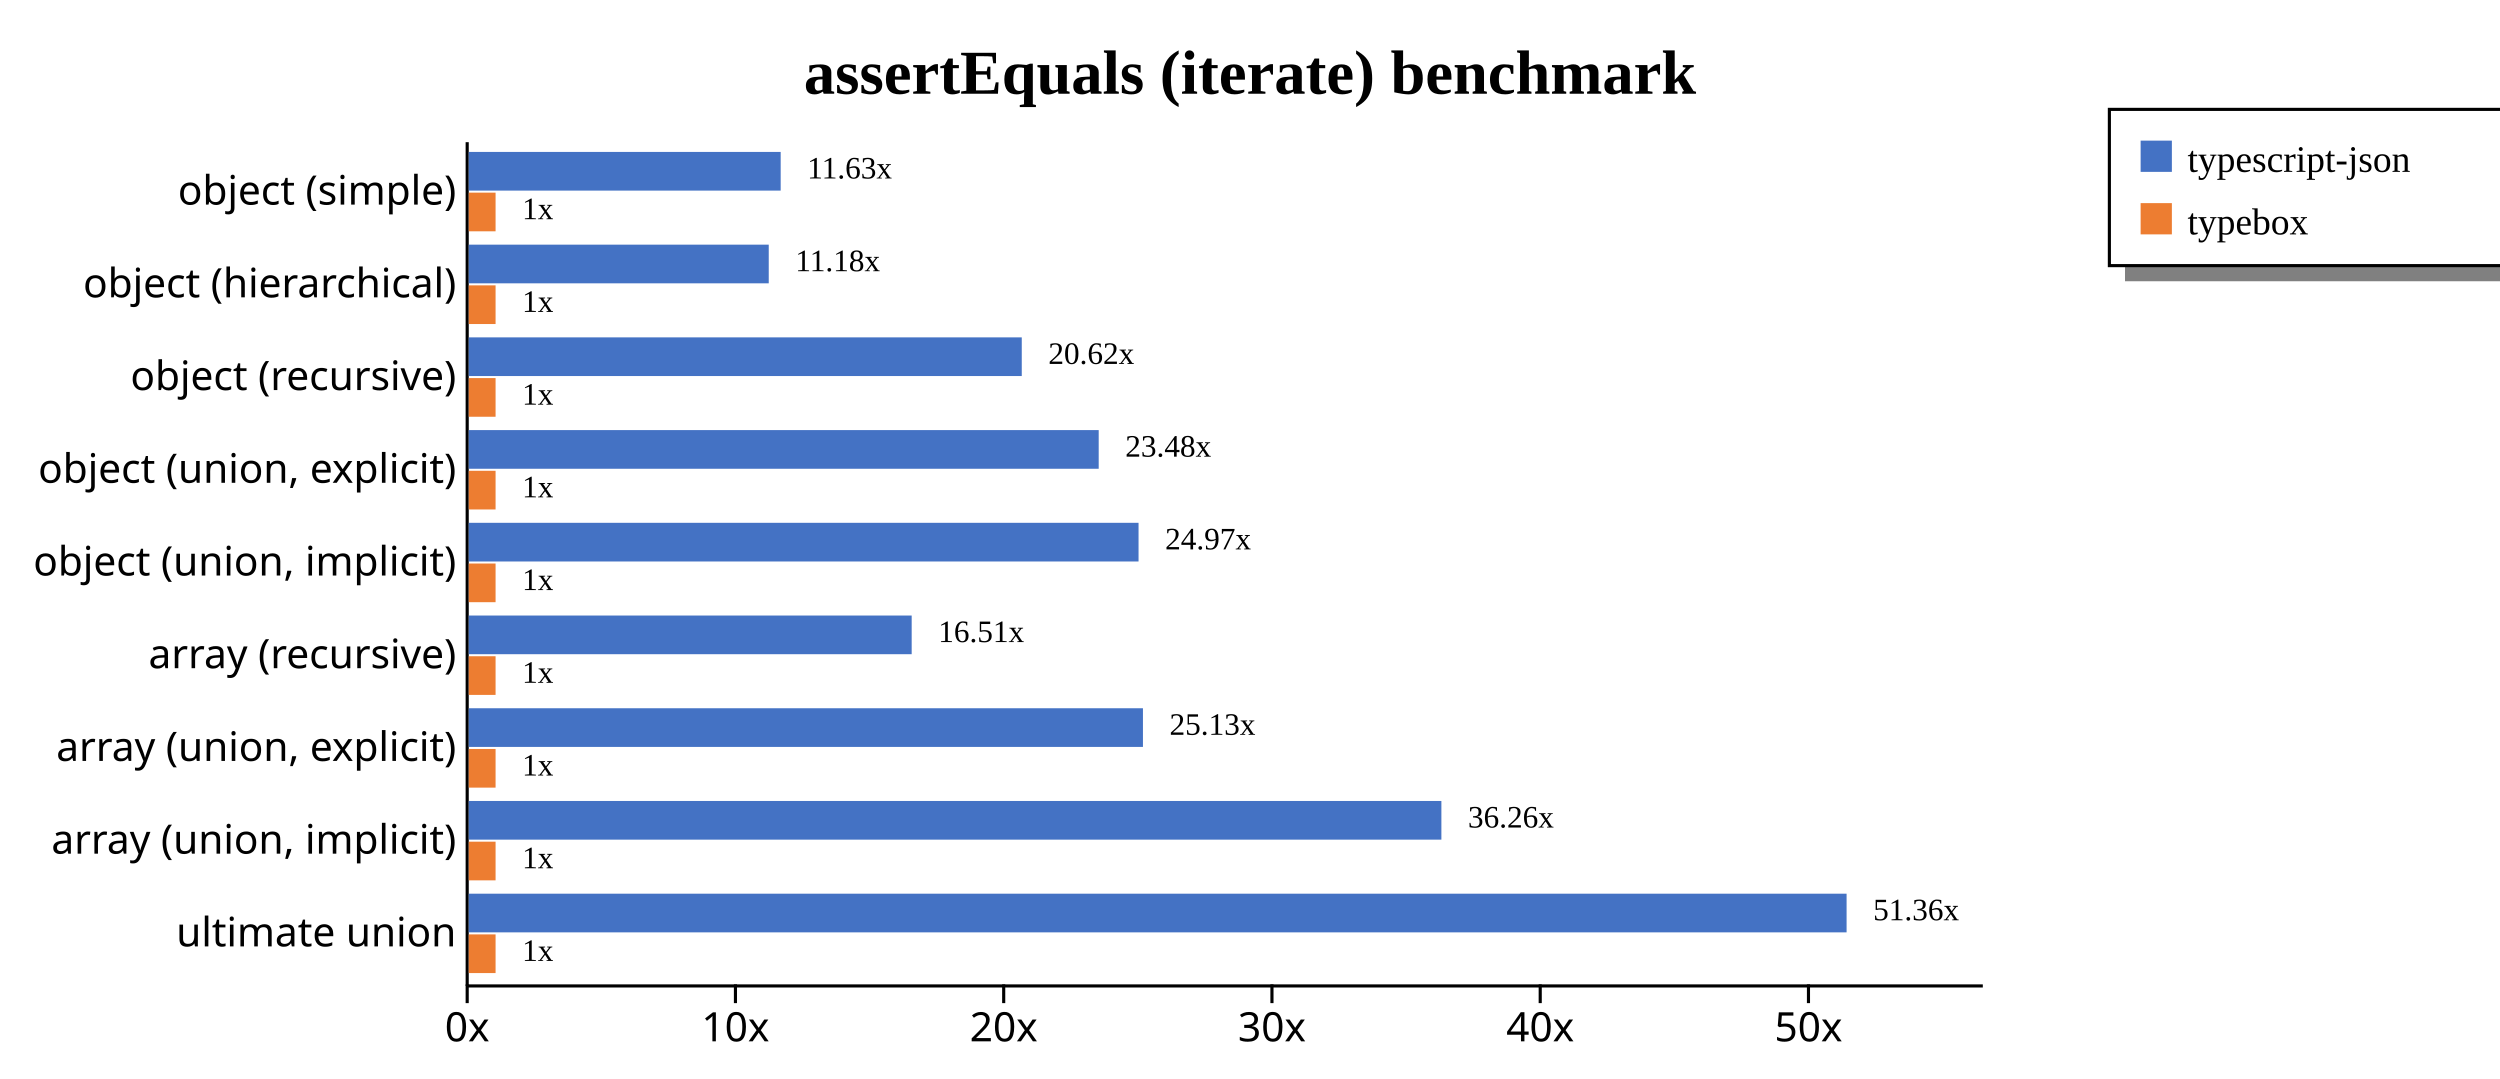
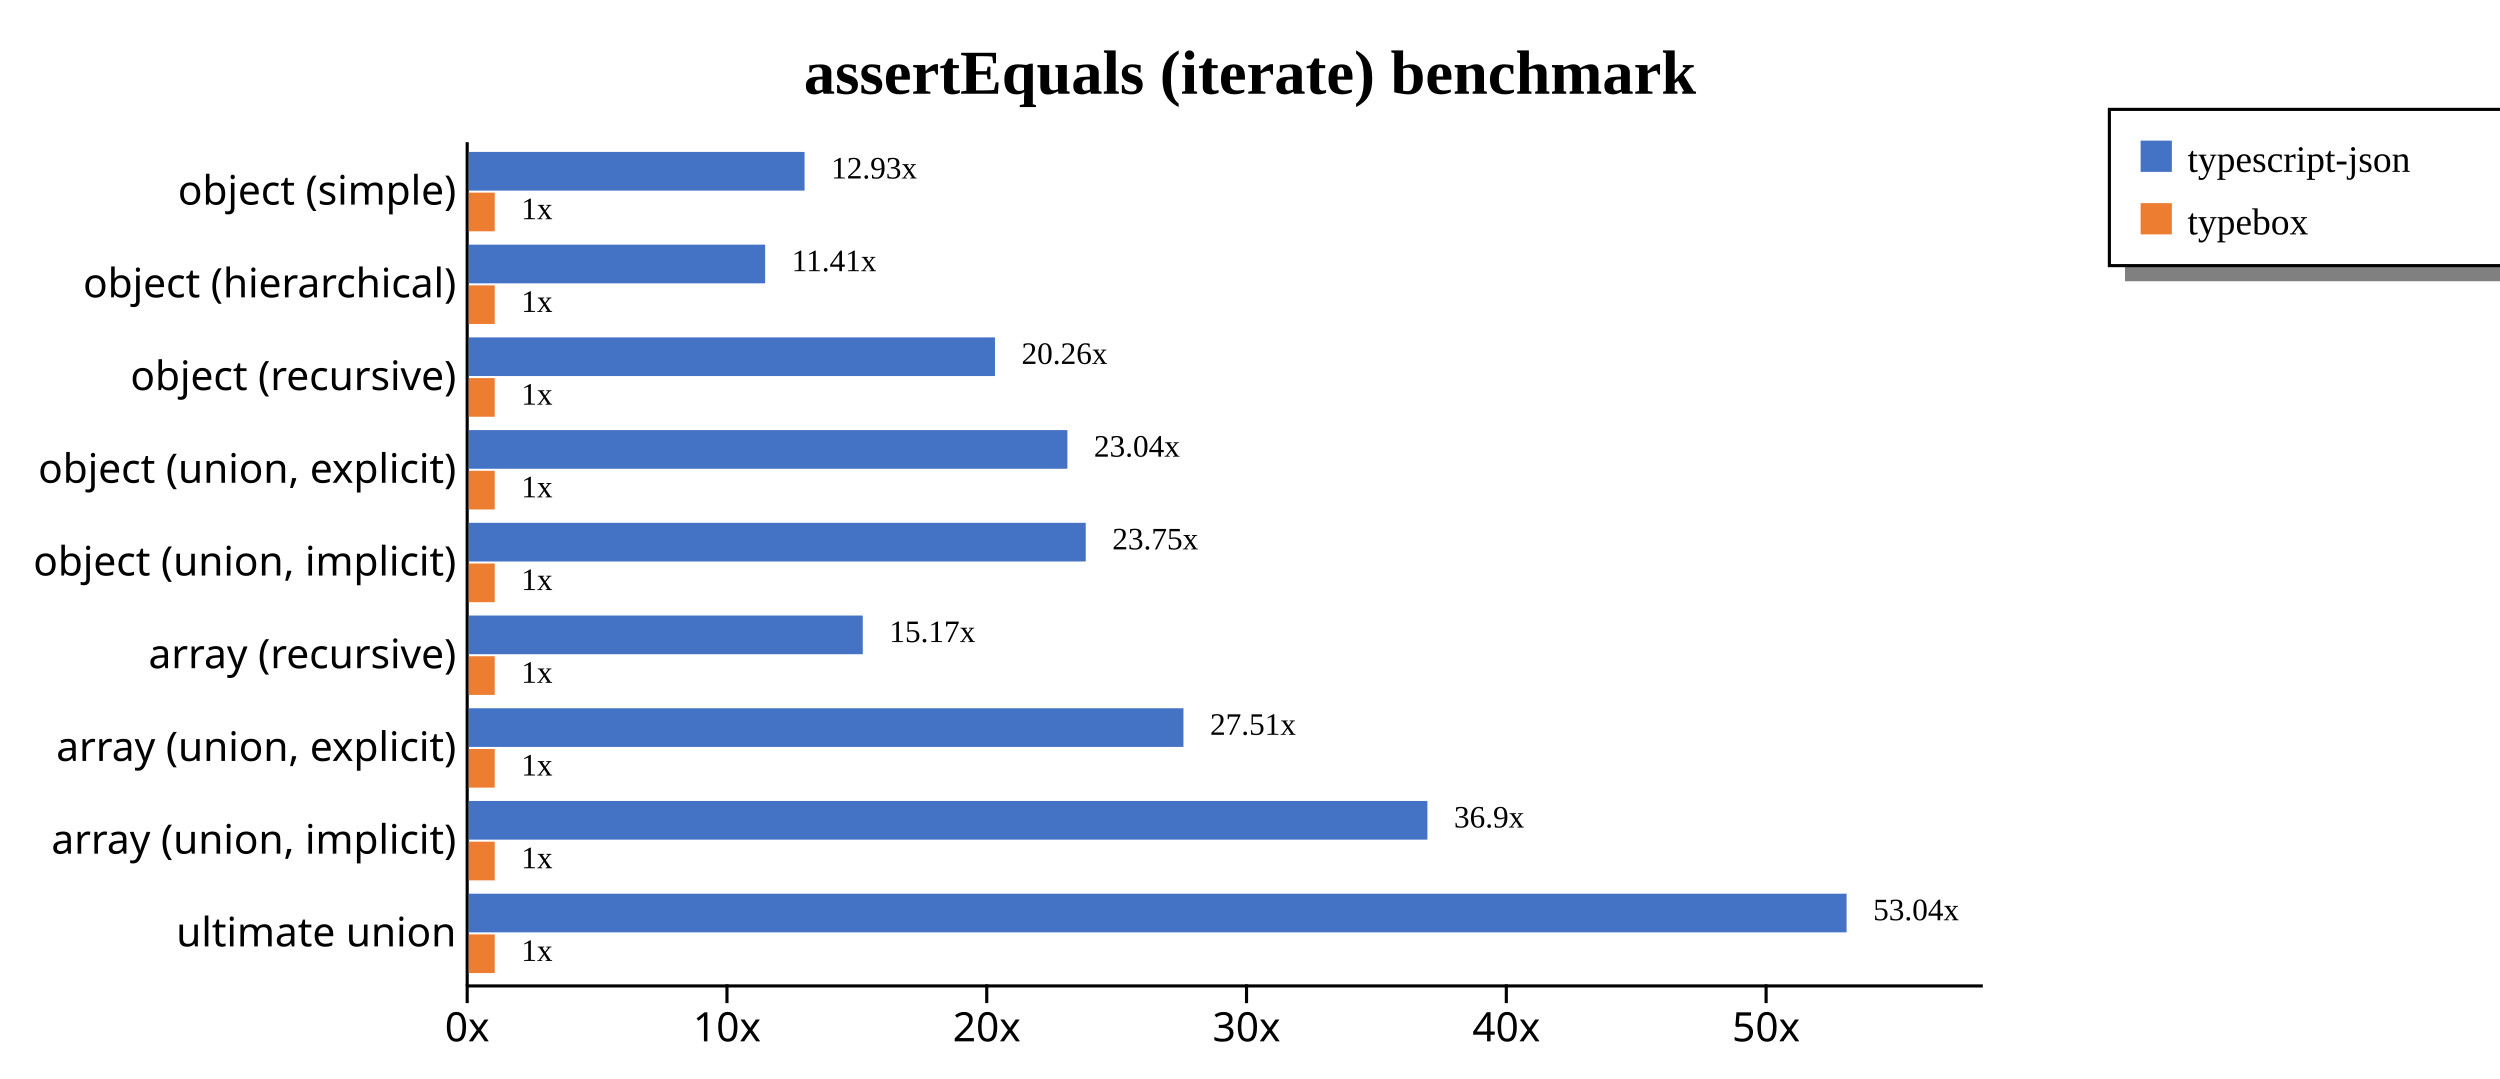
<svg xmlns="http://www.w3.org/2000/svg" width="800" height="345" style="background-color: white;">
  <g class="y axis" transform="translate(149,45)" fill="none" font-size="10" font-family="sans-serif" text-anchor="end" style="font-size: 13px;">
    <path class="domain" stroke="currentColor" d="M0.5,0.5V270.5" />
    <g class="tick" opacity="1" transform="translate(0,16.31868)" style="font-size: 13px;">
      <line stroke="currentColor" x2="0" />
      <text fill="currentColor" x="-3" dy="0.32em">object (simple)    </text>
    </g>
    <g class="tick" opacity="1" transform="translate(0,45.98901)" style="font-size: 13px;">
      <line stroke="currentColor" x2="0" />
      <text fill="currentColor" x="-3" dy="0.32em">object (hierarchical)    </text>
    </g>
    <g class="tick" opacity="1" transform="translate(0,75.65934)" style="font-size: 13px;">
      <line stroke="currentColor" x2="0" />
      <text fill="currentColor" x="-3" dy="0.32em">object (recursive)    </text>
    </g>
    <g class="tick" opacity="1" transform="translate(0,105.3297)" style="font-size: 13px;">
      <line stroke="currentColor" x2="0" />
      <text fill="currentColor" x="-3" dy="0.32em">object (union, explicit)    </text>
    </g>
    <g class="tick" opacity="1" transform="translate(0,135)" style="font-size: 13px;">
      <line stroke="currentColor" x2="0" />
      <text fill="currentColor" x="-3" dy="0.32em">object (union, implicit)    </text>
    </g>
    <g class="tick" opacity="1" transform="translate(0,164.6703)" style="font-size: 13px;">
      <line stroke="currentColor" x2="0" />
      <text fill="currentColor" x="-3" dy="0.32em">array (recursive)    </text>
    </g>
    <g class="tick" opacity="1" transform="translate(0,194.3407)" style="font-size: 13px;">
      <line stroke="currentColor" x2="0" />
      <text fill="currentColor" x="-3" dy="0.32em">array (union, explicit)    </text>
    </g>
    <g class="tick" opacity="1" transform="translate(0,224.011)" style="font-size: 13px;">
      <line stroke="currentColor" x2="0" />
      <text fill="currentColor" x="-3" dy="0.32em">array (union, implicit)    </text>
    </g>
    <g class="tick" opacity="1" transform="translate(0,253.6813)" style="font-size: 13px;">
      <line stroke="currentColor" x2="0" />
      <text fill="currentColor" x="-3" dy="0.32em">ultimate union    </text>
    </g>
  </g>
  <g class="x axis" transform="translate(149,315)" fill="none" font-size="10" font-family="sans-serif" text-anchor="middle" style="font-size: 13px;">
    <path class="domain" stroke="currentColor" d="M0.5,0.5H485.5" />
    <g class="tick" opacity="1" transform="translate(0.5,0)" style="font-size: 13px;">
      <line stroke="currentColor" y2="6" />
      <text fill="currentColor" y="9" dy="0.71em">0x</text>
    </g>
-     <g class="tick" opacity="1" transform="translate(86.34205,0)" style="font-size: 13px;">
+     <g class="tick" opacity="1" transform="translate(83.63021,0)" style="font-size: 13px;">
      <line stroke="currentColor" y2="6" />
      <text fill="currentColor" y="9" dy="0.71em">10x</text>
    </g>
-     <g class="tick" opacity="1" transform="translate(172.1841,0)" style="font-size: 13px;">
+     <g class="tick" opacity="1" transform="translate(166.7604,0)" style="font-size: 13px;">
      <line stroke="currentColor" y2="6" />
      <text fill="currentColor" y="9" dy="0.71em">20x</text>
    </g>
-     <g class="tick" opacity="1" transform="translate(258.0262,0)" style="font-size: 13px;">
+     <g class="tick" opacity="1" transform="translate(249.8906,0)" style="font-size: 13px;">
      <line stroke="currentColor" y2="6" />
      <text fill="currentColor" y="9" dy="0.71em">30x</text>
    </g>
-     <g class="tick" opacity="1" transform="translate(343.8682,0)" style="font-size: 13px;">
+     <g class="tick" opacity="1" transform="translate(333.0208,0)" style="font-size: 13px;">
      <line stroke="currentColor" y2="6" />
      <text fill="currentColor" y="9" dy="0.71em">40x</text>
    </g>
-     <g class="tick" opacity="1" transform="translate(429.7103,0)" style="font-size: 13px;">
+     <g class="tick" opacity="1" transform="translate(416.1511,0)" style="font-size: 13px;">
      <line stroke="currentColor" y2="6" />
      <text fill="currentColor" y="9" dy="0.71em">50x</text>
    </g>
  </g>
  <text transform="translate(400, 30)" style="text-anchor: middle; font-size: 20px; font-weight: bold;">assertEquals (iterate) benchmark</text>
  <rect x="680" y="85" width="200" height="5" fill="gray" />
  <rect x="675" y="35" width="200" height="50" fill="none" stroke="black" />
  <rect x="685" y="45" width="10" height="10" style="fill: #4472c4;" />
  <text x="700" y="55" style="font-size: 12px;">typescript-json</text>
  <rect x="685" y="65" width="10" height="10" style="fill: #ed7d31;" />
  <text x="700" y="75" style="font-size: 12px;">typebox</text>
  <g style="font-size: 13px;">
    <g style="font-size: 13px;">
-       <rect x="150" y="48.618" width="99.816" height="12.375" fill="#4472c4" />
-       <rect x="150" y="61.644" width="8.584" height="12.375" fill="#ed7d31" />
-       <text class="label" x="258.316" y="57.118" font-size="10px">11.63x</text>
-       <text class="label" x="167.084" y="70.144" font-size="10px">1x</text>
+       <rect x="150" y="48.618" width="107.459" height="12.375" fill="#4472c4" />
+       <rect x="150" y="61.644" width="8.313" height="12.375" fill="#ed7d31" />
+       <text class="label" x="265.959" y="57.118" font-size="10px">12.93x</text>
+       <text class="label" x="166.813" y="70.144" font-size="10px">1x</text>
+       <text class="label" x="262.459" y="58.618" font-size="8px" />
+       <text class="label" x="163.313" y="71.644" font-size="8px" />
    </g>
    <g style="font-size: 13px;">
-       <rect x="150" y="78.289" width="95.998" height="12.375" fill="#4472c4" />
-       <rect x="150" y="91.315" width="8.584" height="12.375" fill="#ed7d31" />
-       <text class="label" x="254.498" y="86.789" font-size="10px">11.18x</text>
-       <text class="label" x="167.084" y="99.815" font-size="10px">1x</text>
+       <rect x="150" y="78.289" width="94.844" height="12.375" fill="#4472c4" />
+       <rect x="150" y="91.315" width="8.313" height="12.375" fill="#ed7d31" />
+       <text class="label" x="253.344" y="86.789" font-size="10px">11.41x</text>
+       <text class="label" x="166.813" y="99.815" font-size="10px">1x</text>
+       <text class="label" x="249.844" y="88.289" font-size="8px" />
+       <text class="label" x="163.313" y="101.315" font-size="8px" />
    </g>
    <g style="font-size: 13px;">
-       <rect x="150" y="107.959" width="176.964" height="12.375" fill="#4472c4" />
-       <rect x="150" y="120.985" width="8.584" height="12.375" fill="#ed7d31" />
-       <text class="label" x="335.464" y="116.459" font-size="10px">20.62x</text>
-       <text class="label" x="167.084" y="129.485" font-size="10px">1x</text>
+       <rect x="150" y="107.959" width="168.387" height="12.375" fill="#4472c4" />
+       <rect x="150" y="120.985" width="8.313" height="12.375" fill="#ed7d31" />
+       <text class="label" x="326.887" y="116.459" font-size="10px">20.26x</text>
+       <text class="label" x="166.813" y="129.485" font-size="10px">1x</text>
+       <text class="label" x="323.387" y="117.959" font-size="8px" />
+       <text class="label" x="163.313" y="130.985" font-size="8px" />
    </g>
    <g style="font-size: 13px;">
-       <rect x="150" y="137.629" width="201.582" height="12.375" fill="#4472c4" />
-       <rect x="150" y="150.655" width="8.584" height="12.375" fill="#ed7d31" />
-       <text class="label" x="360.082" y="146.129" font-size="10px">23.48x</text>
-       <text class="label" x="167.084" y="159.155" font-size="10px">1x</text>
+       <rect x="150" y="137.629" width="191.564" height="12.375" fill="#4472c4" />
+       <rect x="150" y="150.655" width="8.313" height="12.375" fill="#ed7d31" />
+       <text class="label" x="350.064" y="146.129" font-size="10px">23.04x</text>
+       <text class="label" x="166.813" y="159.155" font-size="10px">1x</text>
+       <text class="label" x="346.564" y="147.629" font-size="8px" />
+       <text class="label" x="163.313" y="160.655" font-size="8px" />
    </g>
    <g style="font-size: 13px;">
-       <rect x="150" y="167.3" width="214.335" height="12.375" fill="#4472c4" />
-       <rect x="150" y="180.326" width="8.584" height="12.375" fill="#ed7d31" />
-       <text class="label" x="372.835" y="175.8" font-size="10px">24.97x</text>
-       <text class="label" x="167.084" y="188.826" font-size="10px">1x</text>
+       <rect x="150" y="167.3" width="197.431" height="12.375" fill="#4472c4" />
+       <rect x="150" y="180.326" width="8.313" height="12.375" fill="#ed7d31" />
+       <text class="label" x="355.931" y="175.8" font-size="10px">23.75x</text>
+       <text class="label" x="166.813" y="188.826" font-size="10px">1x</text>
+       <text class="label" x="352.431" y="177.3" font-size="8px" />
+       <text class="label" x="163.313" y="190.326" font-size="8px" />
    </g>
    <g style="font-size: 13px;">
-       <rect x="150" y="196.97" width="141.736" height="12.375" fill="#4472c4" />
-       <rect x="150" y="209.996" width="8.584" height="12.375" fill="#ed7d31" />
-       <text class="label" x="300.236" y="205.47" font-size="10px">16.51x</text>
-       <text class="label" x="167.084" y="218.496" font-size="10px">1x</text>
+       <rect x="150" y="196.97" width="126.089" height="12.375" fill="#4472c4" />
+       <rect x="150" y="209.996" width="8.313" height="12.375" fill="#ed7d31" />
+       <text class="label" x="284.589" y="205.47" font-size="10px">15.17x</text>
+       <text class="label" x="166.813" y="218.496" font-size="10px">1x</text>
+       <text class="label" x="281.089" y="206.97" font-size="8px" />
+       <text class="label" x="163.313" y="219.996" font-size="8px" />
    </g>
    <g style="font-size: 13px;">
-       <rect x="150" y="226.64" width="215.744" height="12.375" fill="#4472c4" />
-       <rect x="150" y="239.666" width="8.584" height="12.375" fill="#ed7d31" />
-       <text class="label" x="374.244" y="235.14" font-size="10px">25.13x</text>
-       <text class="label" x="167.084" y="248.166" font-size="10px">1x</text>
+       <rect x="150" y="226.64" width="228.706" height="12.375" fill="#4472c4" />
+       <rect x="150" y="239.666" width="8.313" height="12.375" fill="#ed7d31" />
+       <text class="label" x="387.206" y="235.14" font-size="10px">27.51x</text>
+       <text class="label" x="166.813" y="248.166" font-size="10px">1x</text>
+       <text class="label" x="383.706" y="236.64" font-size="8px" />
+       <text class="label" x="163.313" y="249.666" font-size="8px" />
    </g>
    <g style="font-size: 13px;">
-       <rect x="150" y="256.311" width="311.244" height="12.375" fill="#4472c4" />
-       <rect x="150" y="269.337" width="8.584" height="12.375" fill="#ed7d31" />
-       <text class="label" x="469.744" y="264.811" font-size="10px">36.26x</text>
-       <text class="label" x="167.084" y="277.837" font-size="10px">1x</text>
+       <rect x="150" y="256.311" width="306.771" height="12.375" fill="#4472c4" />
+       <rect x="150" y="269.337" width="8.313" height="12.375" fill="#ed7d31" />
+       <text class="label" x="465.271" y="264.811" font-size="10px">36.9x</text>
+       <text class="label" x="166.813" y="277.837" font-size="10px">1x</text>
+       <text class="label" x="461.771" y="266.311" font-size="8px" />
+       <text class="label" x="163.313" y="279.337" font-size="8px" />
    </g>
    <g style="font-size: 13px;">
      <rect x="150" y="285.981" width="440.909" height="12.375" fill="#4472c4" />
-       <rect x="150" y="299.007" width="8.584" height="12.375" fill="#ed7d31" />
-       <text class="label" x="599.409" y="294.481" font-size="10px">51.36x</text>
-       <text class="label" x="167.084" y="307.507" font-size="10px">1x</text>
+       <rect x="150" y="299.007" width="8.313" height="12.375" fill="#ed7d31" />
+       <text class="label" x="599.409" y="294.481" font-size="10px">53.04x</text>
+       <text class="label" x="166.813" y="307.507" font-size="10px">1x</text>
+       <text class="label" x="595.909" y="295.981" font-size="8px" />
+       <text class="label" x="163.313" y="309.007" font-size="8px" />
    </g>
  </g>
</svg>
